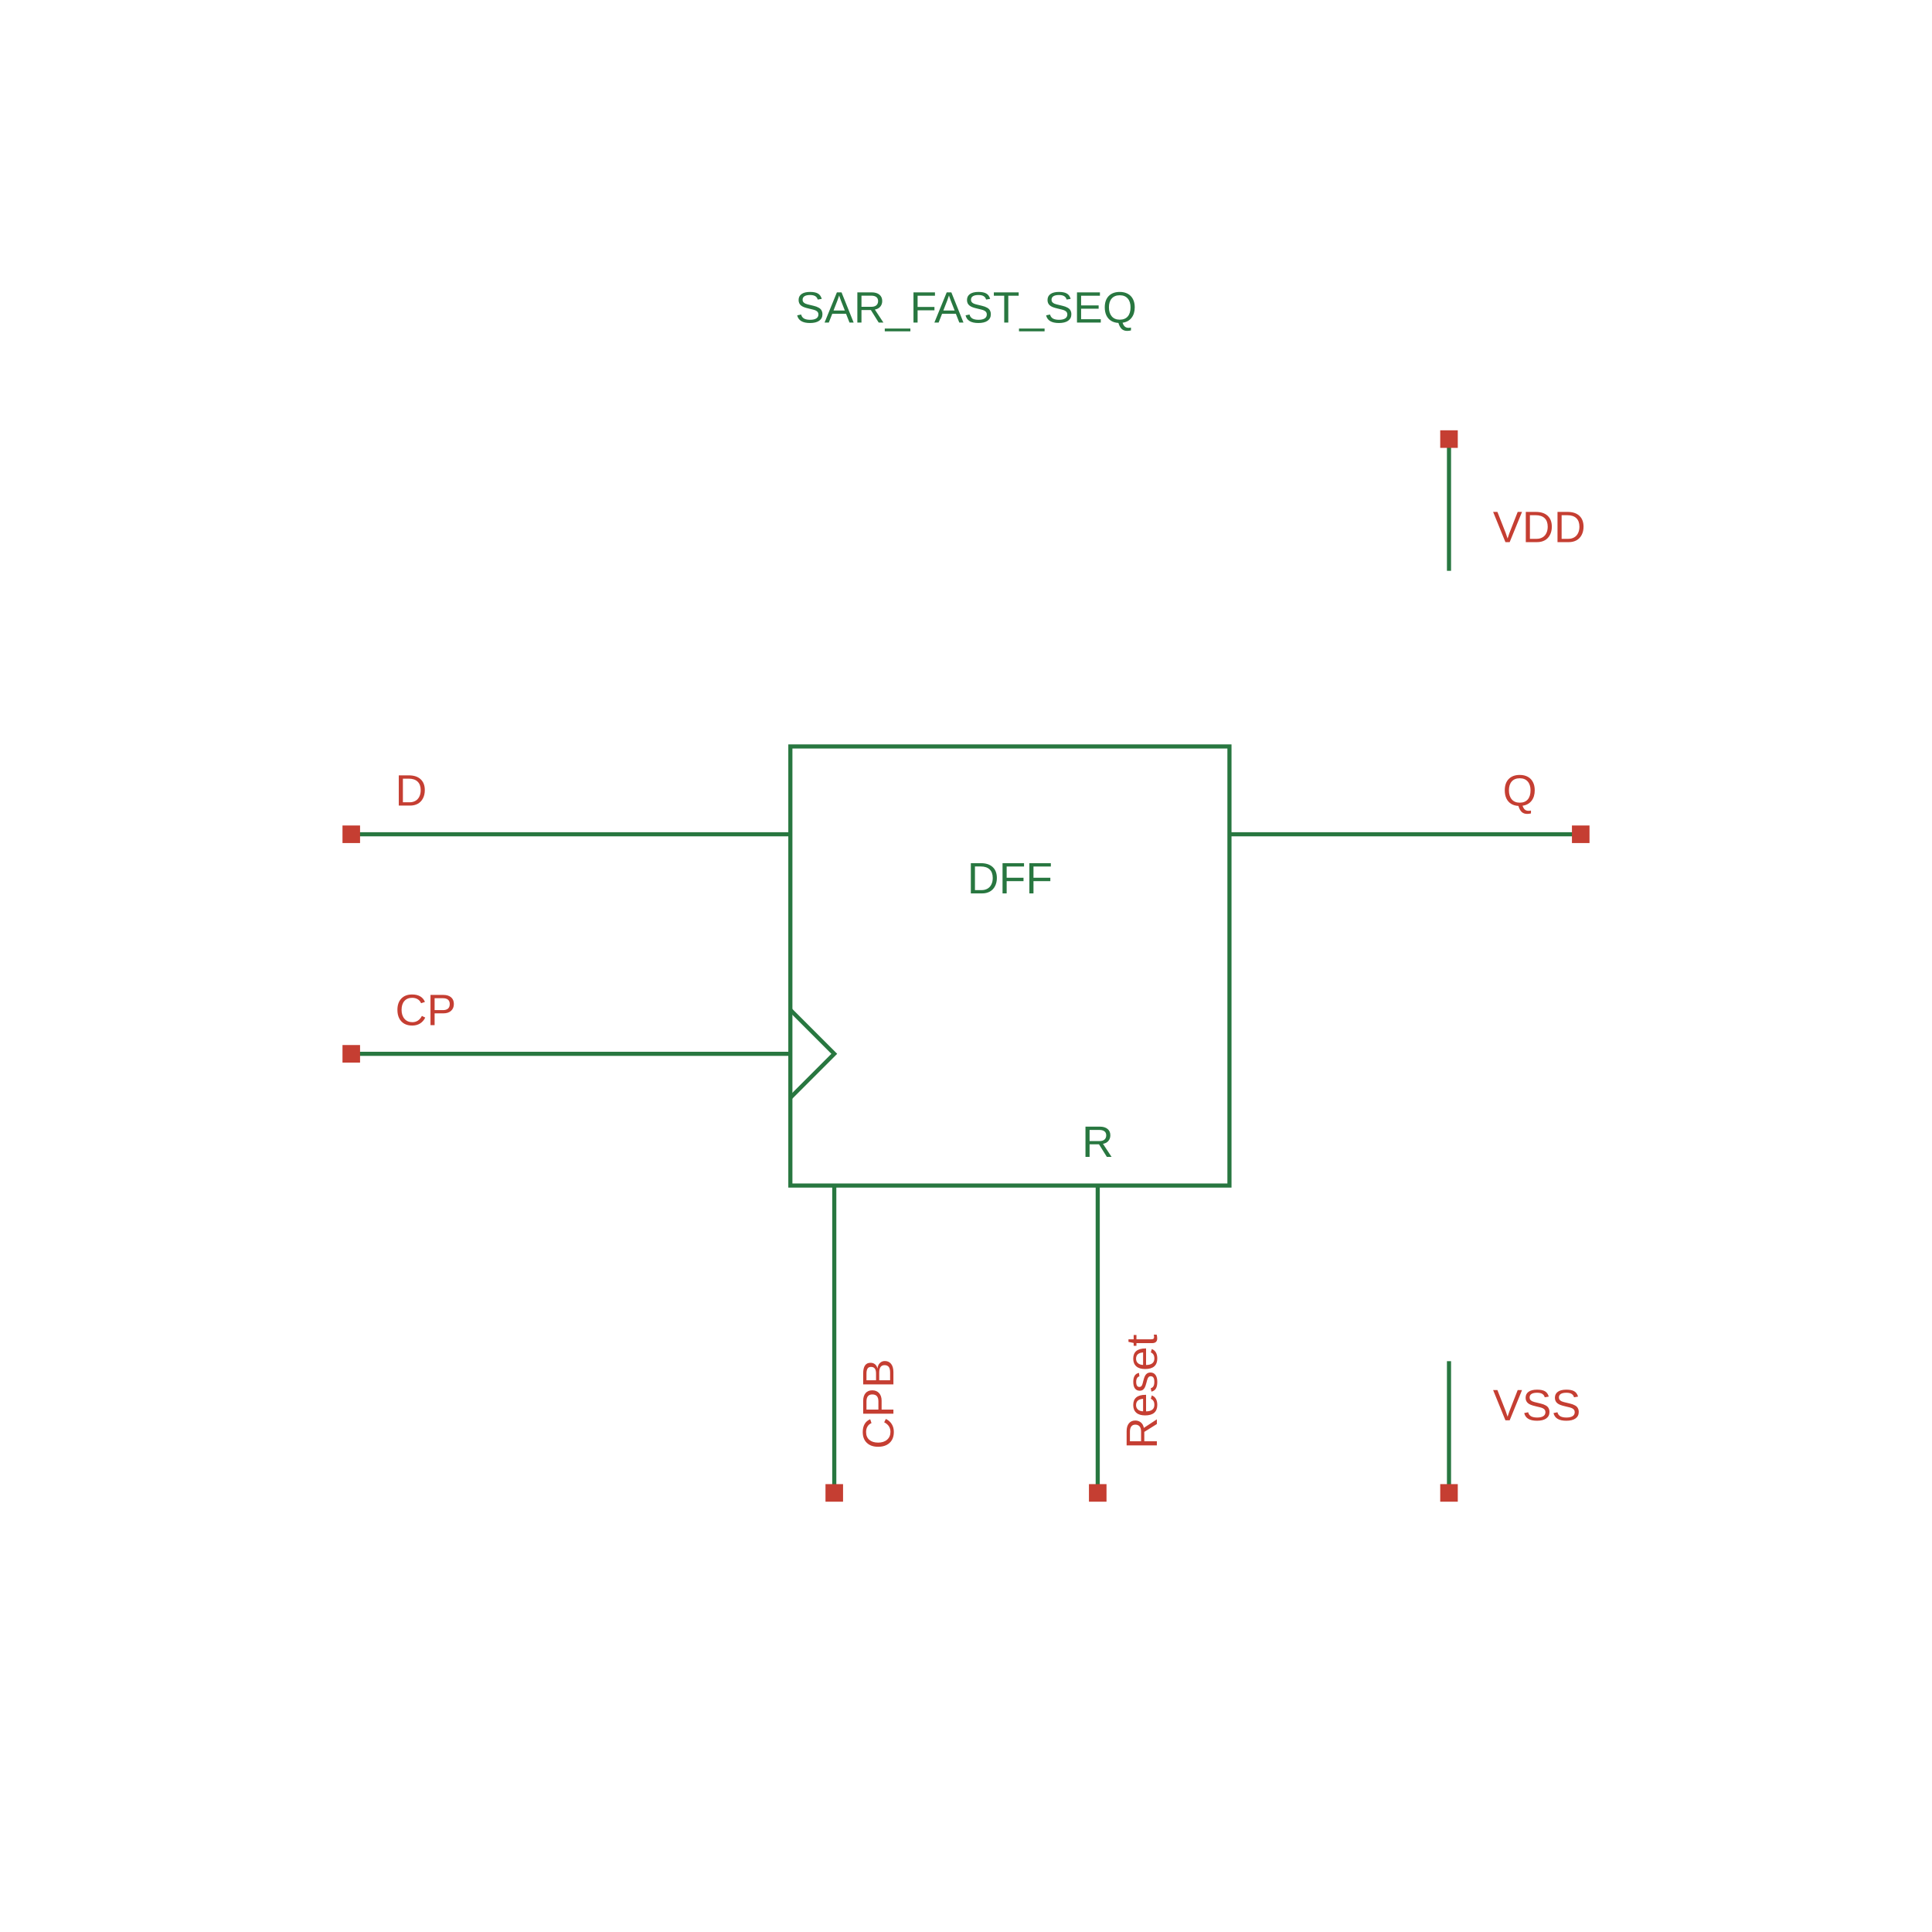
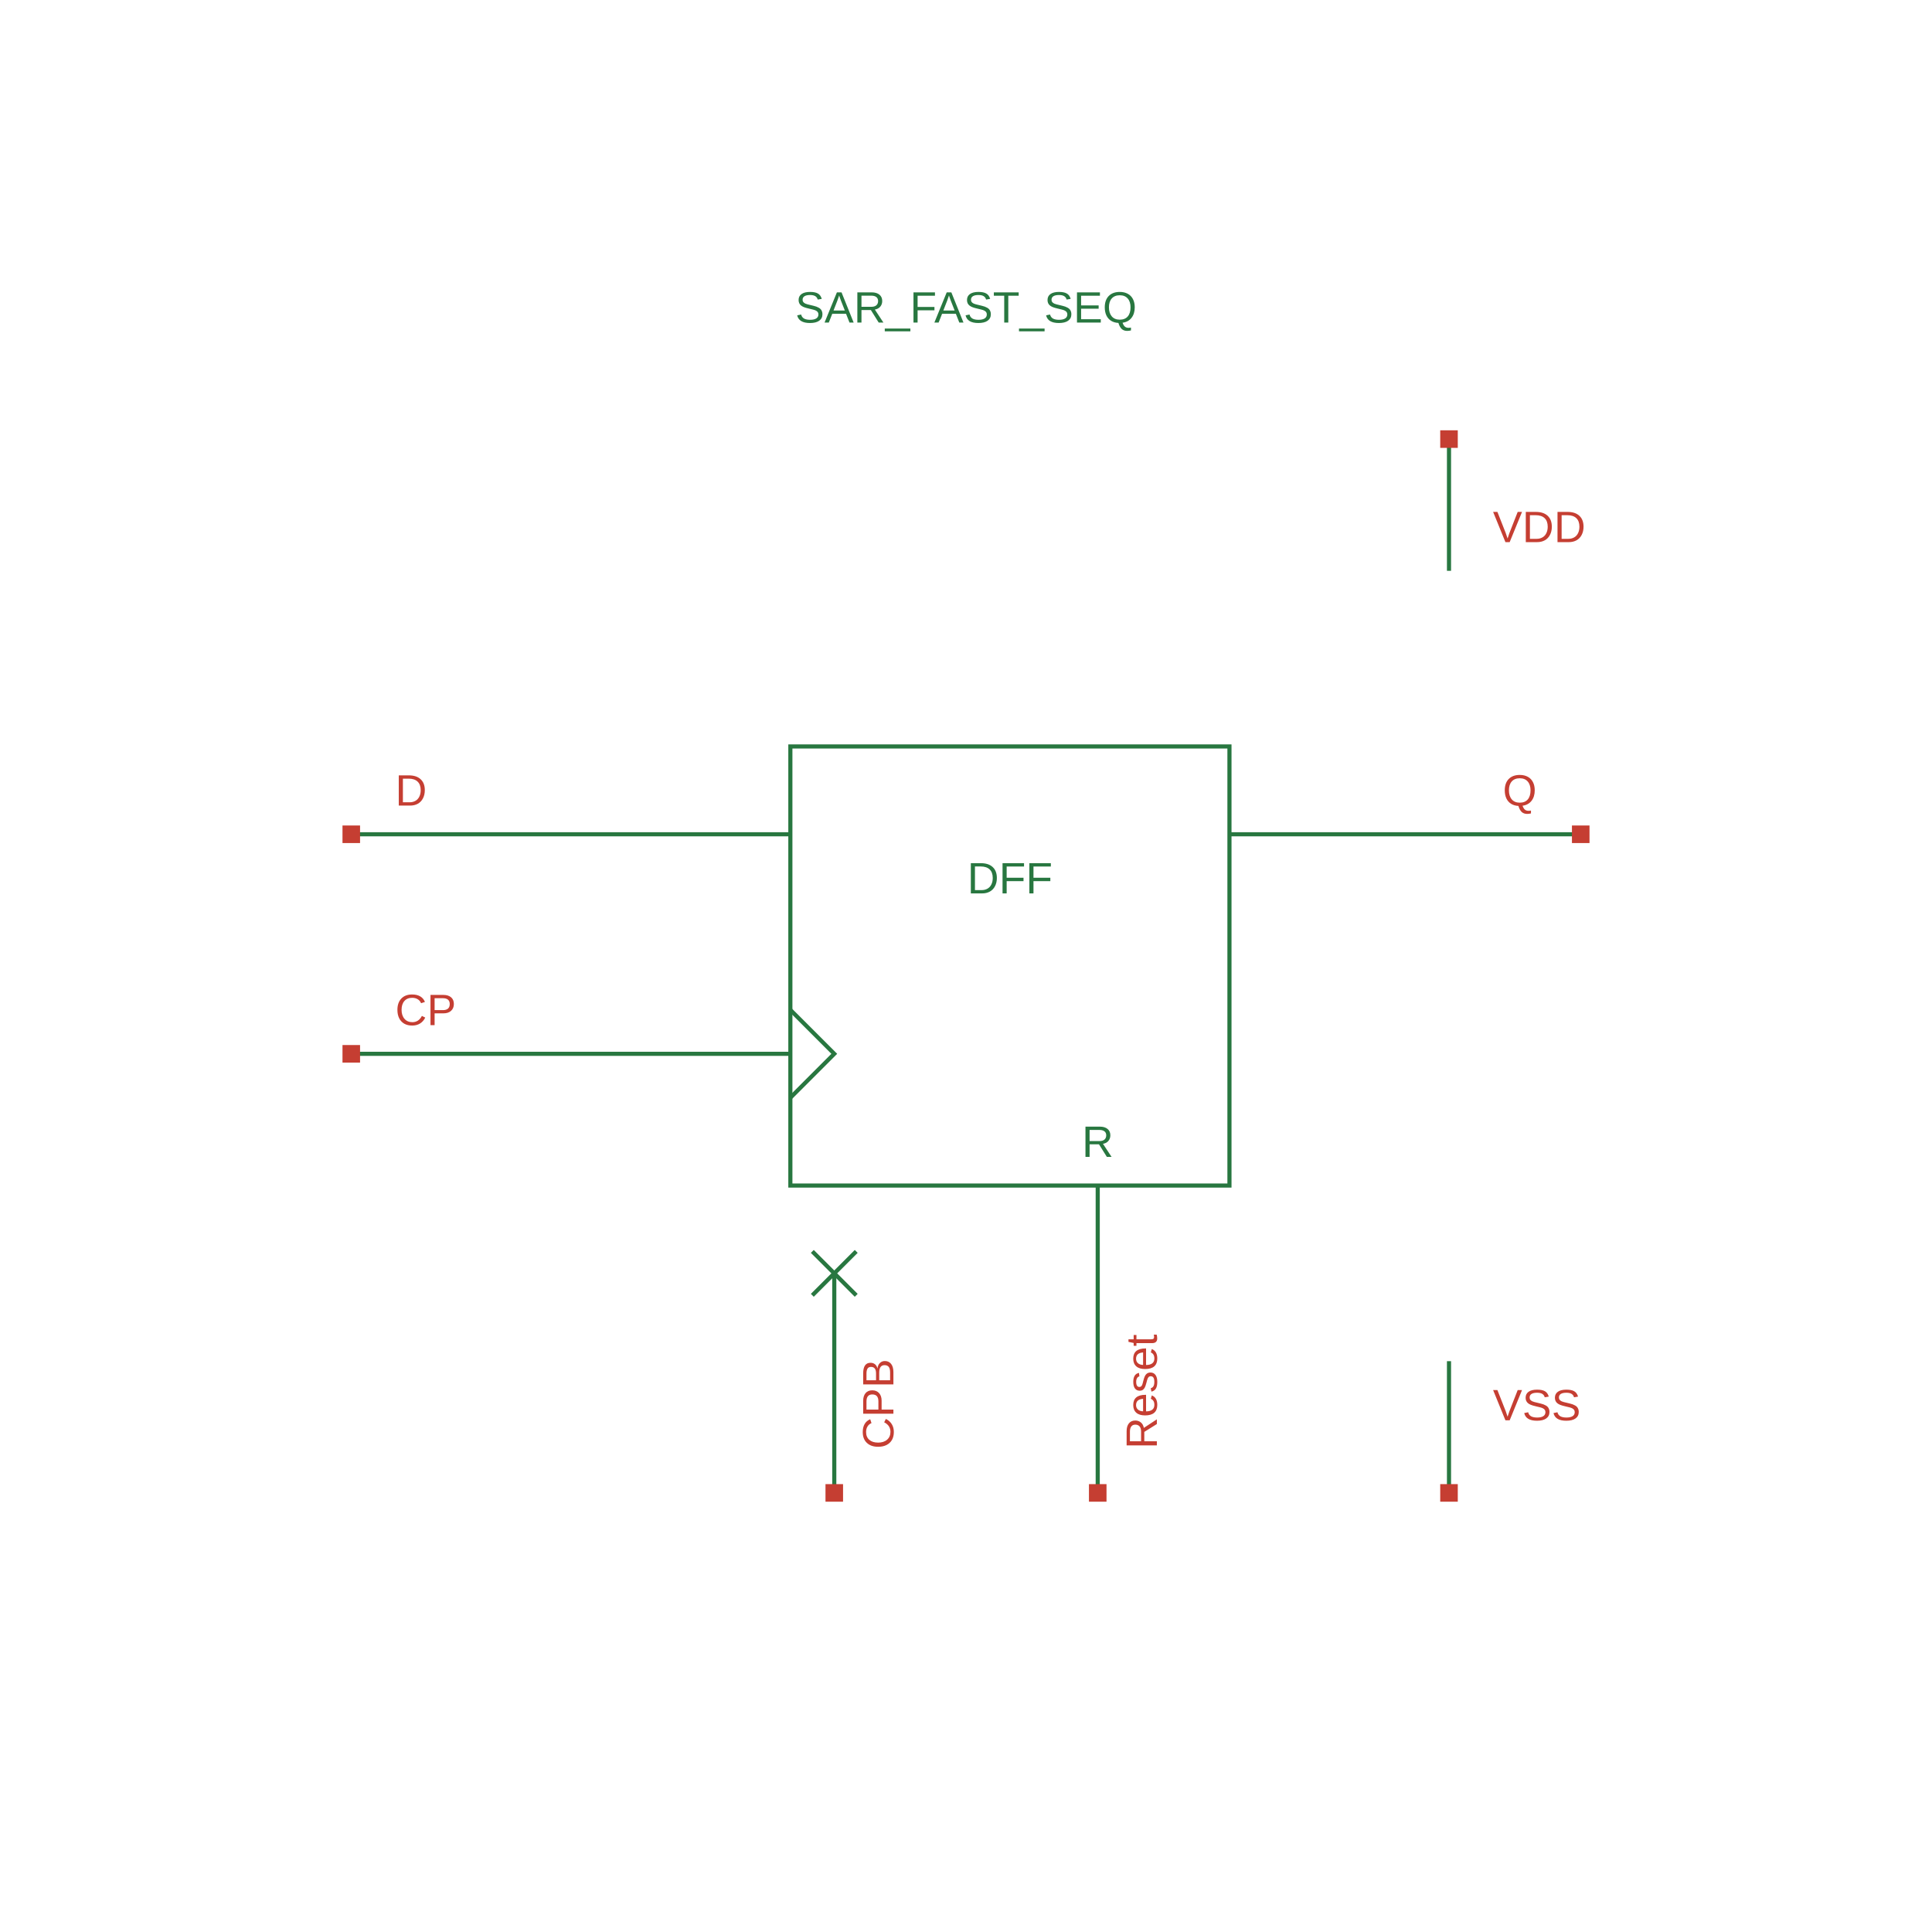
<svg xmlns="http://www.w3.org/2000/svg" viewBox="0 0 704 704">
  <rect width="100%" height="100%" fill="white" />
  <g stroke="#287740" stroke-width="1.5" fill="none">
    <rect x="288" y="272" width="160" height="160" />
    <polyline points="288,400 304,384 288,368" />
    <polyline points="128,304 288,304" />
    <polyline points="576,304 448,304" />
    <polyline points="128,384 288,384" />
-     <polyline points="304,544 304,432" />
+     <polyline points="304,544 304,464" />
+     <polyline points="296,472 312,456" />
+     <polyline points="296,456 312,472" />
    <polyline points="400,544 400,432" />
    <polyline points="528,160 528,208" />
    <polyline points="528,544 528,496" />
  </g>
  <g fill="#287740" font-family="Arial,sans-serif">
    <text x="368" y="320" font-size="16" text-anchor="middle" dominant-baseline="central">DFF</text>
    <text x="400" y="416" font-size="16" text-anchor="middle" dominant-baseline="central">R</text>
    <text x="352" y="112" font-size="16" text-anchor="middle" dominant-baseline="central">SAR_FAST_SEQ</text>
  </g>
  <g fill="#c53e32" font-family="Arial,sans-serif" font-size="16">
    <g data-port="D" data-side="left">
      <rect x="124.8" y="300.8" width="6.4" height="6.4" />
      <text x="144" y="288" text-anchor="start" dominant-baseline="central">D</text>
    </g>
    <g data-port="Q" data-side="right">
      <rect x="572.8" y="300.8" width="6.4" height="6.4" />
      <text x="560" y="288" text-anchor="end" dominant-baseline="central">Q</text>
    </g>
    <g data-port="CP" data-side="left">
      <rect x="124.8" y="380.8" width="6.4" height="6.4" />
      <text x="144" y="368" text-anchor="start" dominant-baseline="central">CP</text>
    </g>
    <g data-port="CPB" data-side="bottom">
      <rect x="300.8" y="540.8" width="6.4" height="6.4" />
      <text x="320" y="528" text-anchor="start" dominant-baseline="central" transform="rotate(-90 320 528)">CPB</text>
    </g>
    <g data-port="Reset" data-side="bottom">
      <rect x="396.8" y="540.8" width="6.4" height="6.4" />
      <text x="416" y="528" text-anchor="start" dominant-baseline="central" transform="rotate(-90 416 528)">Reset</text>
    </g>
    <g data-port="VDD" data-side="top">
      <rect x="524.8" y="156.8" width="6.4" height="6.4" />
      <text x="544" y="192" text-anchor="start" dominant-baseline="central">VDD</text>
    </g>
    <g data-port="VSS" data-side="bottom">
      <rect x="524.8" y="540.8" width="6.4" height="6.4" />
      <text x="544" y="512" text-anchor="start" dominant-baseline="central">VSS</text>
    </g>
  </g>
</svg>
